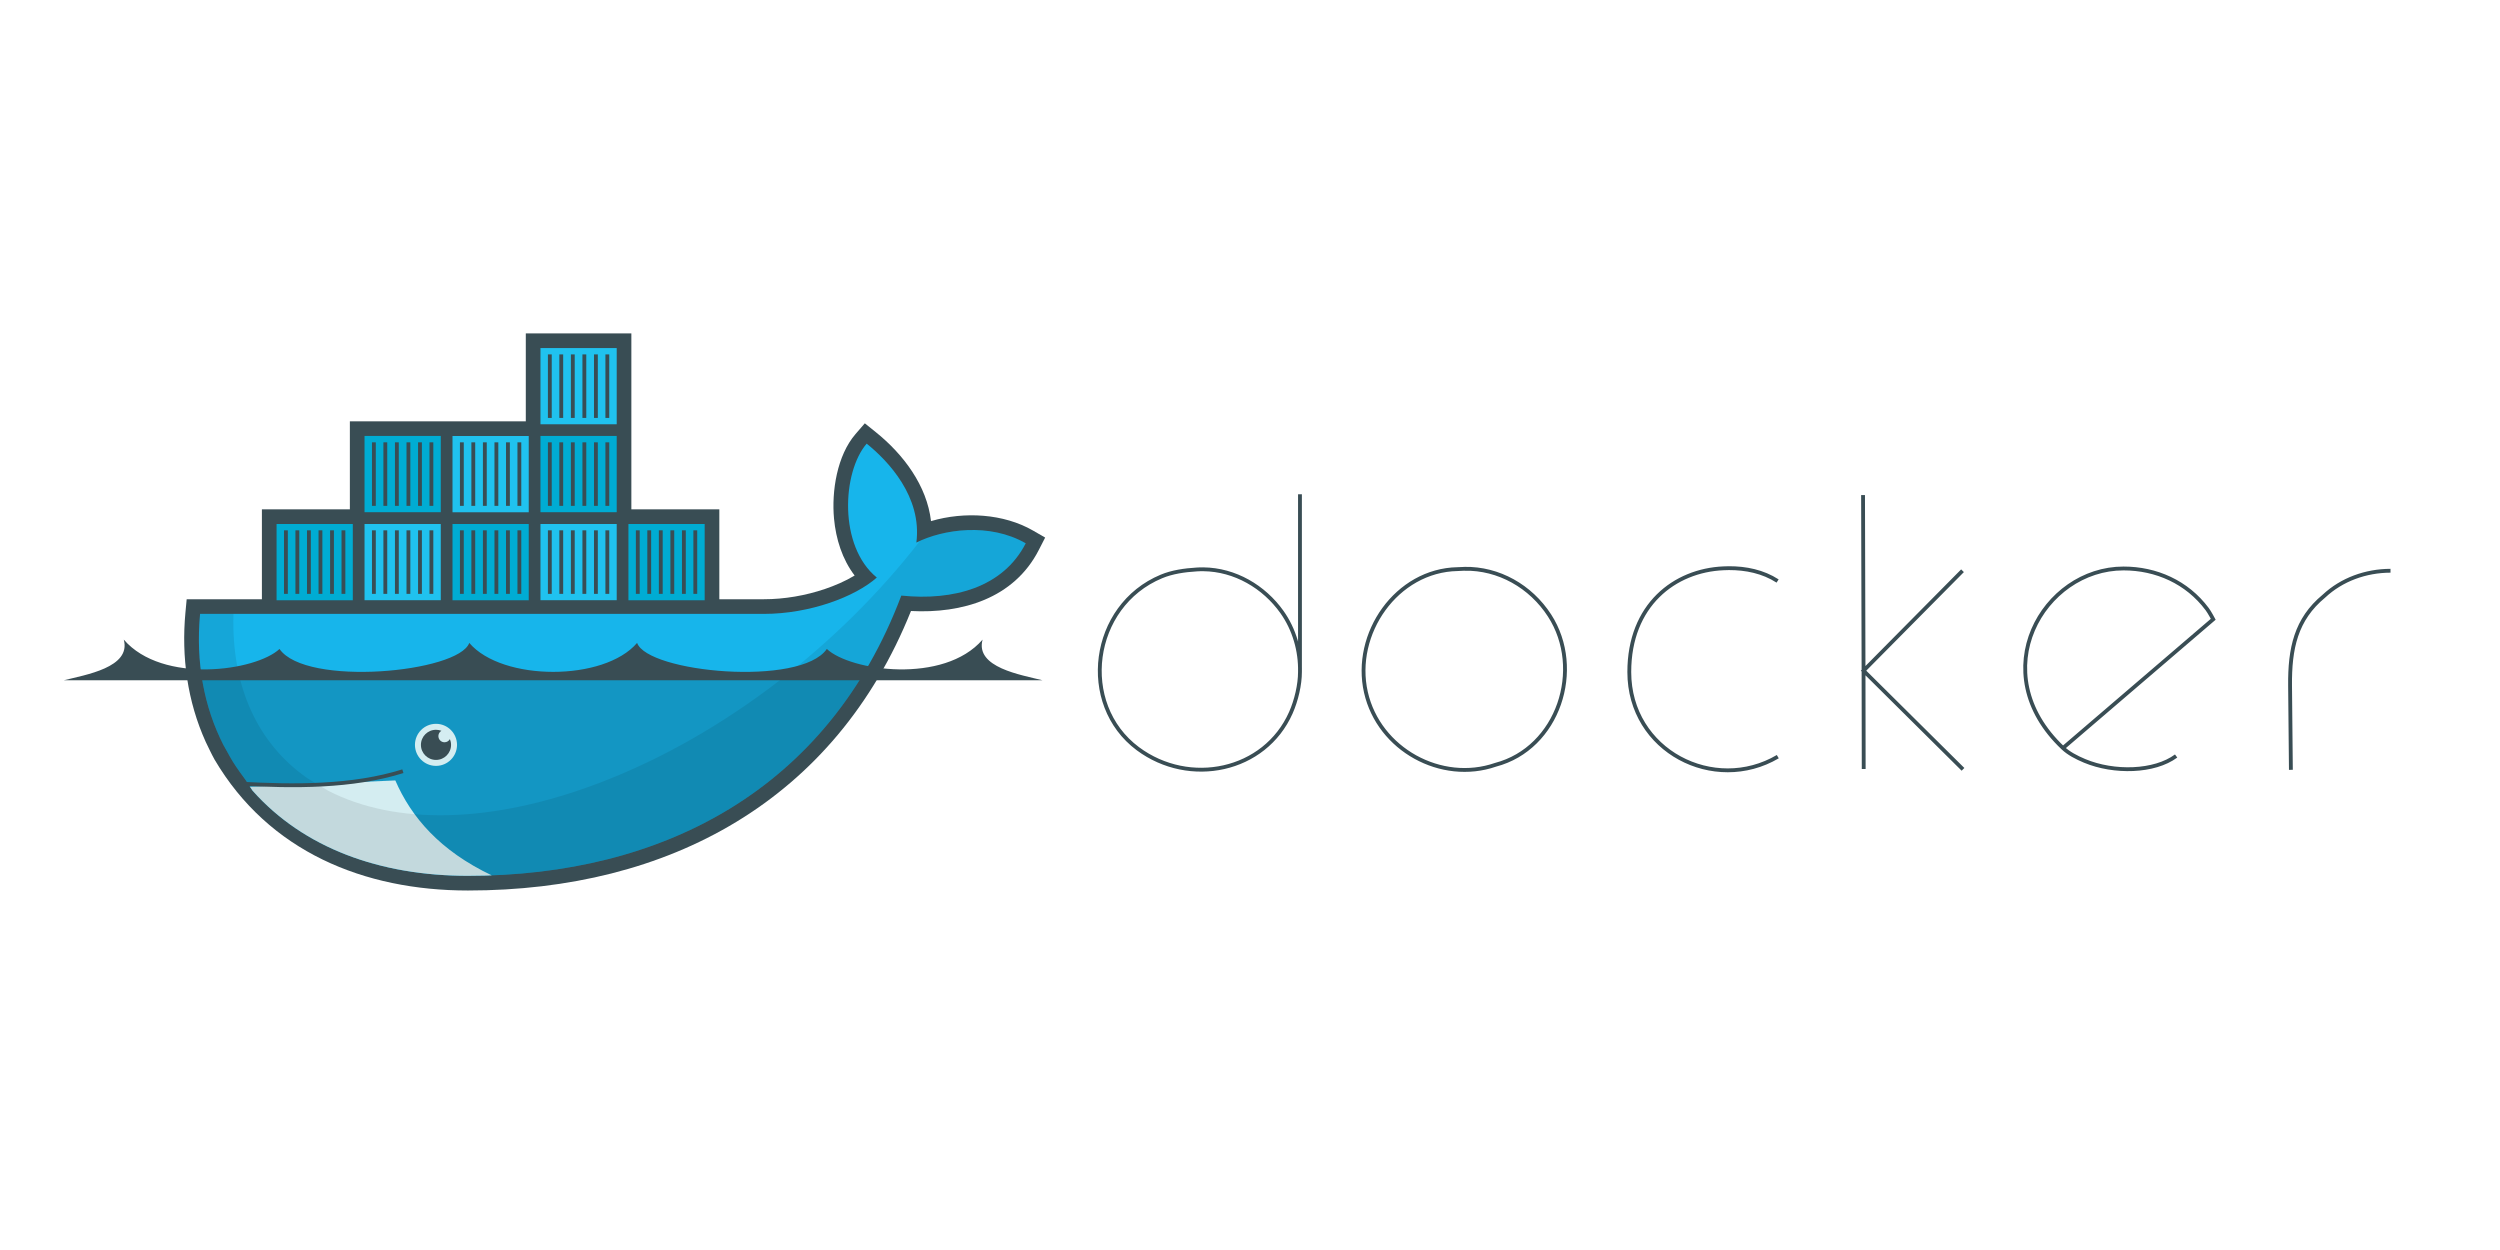
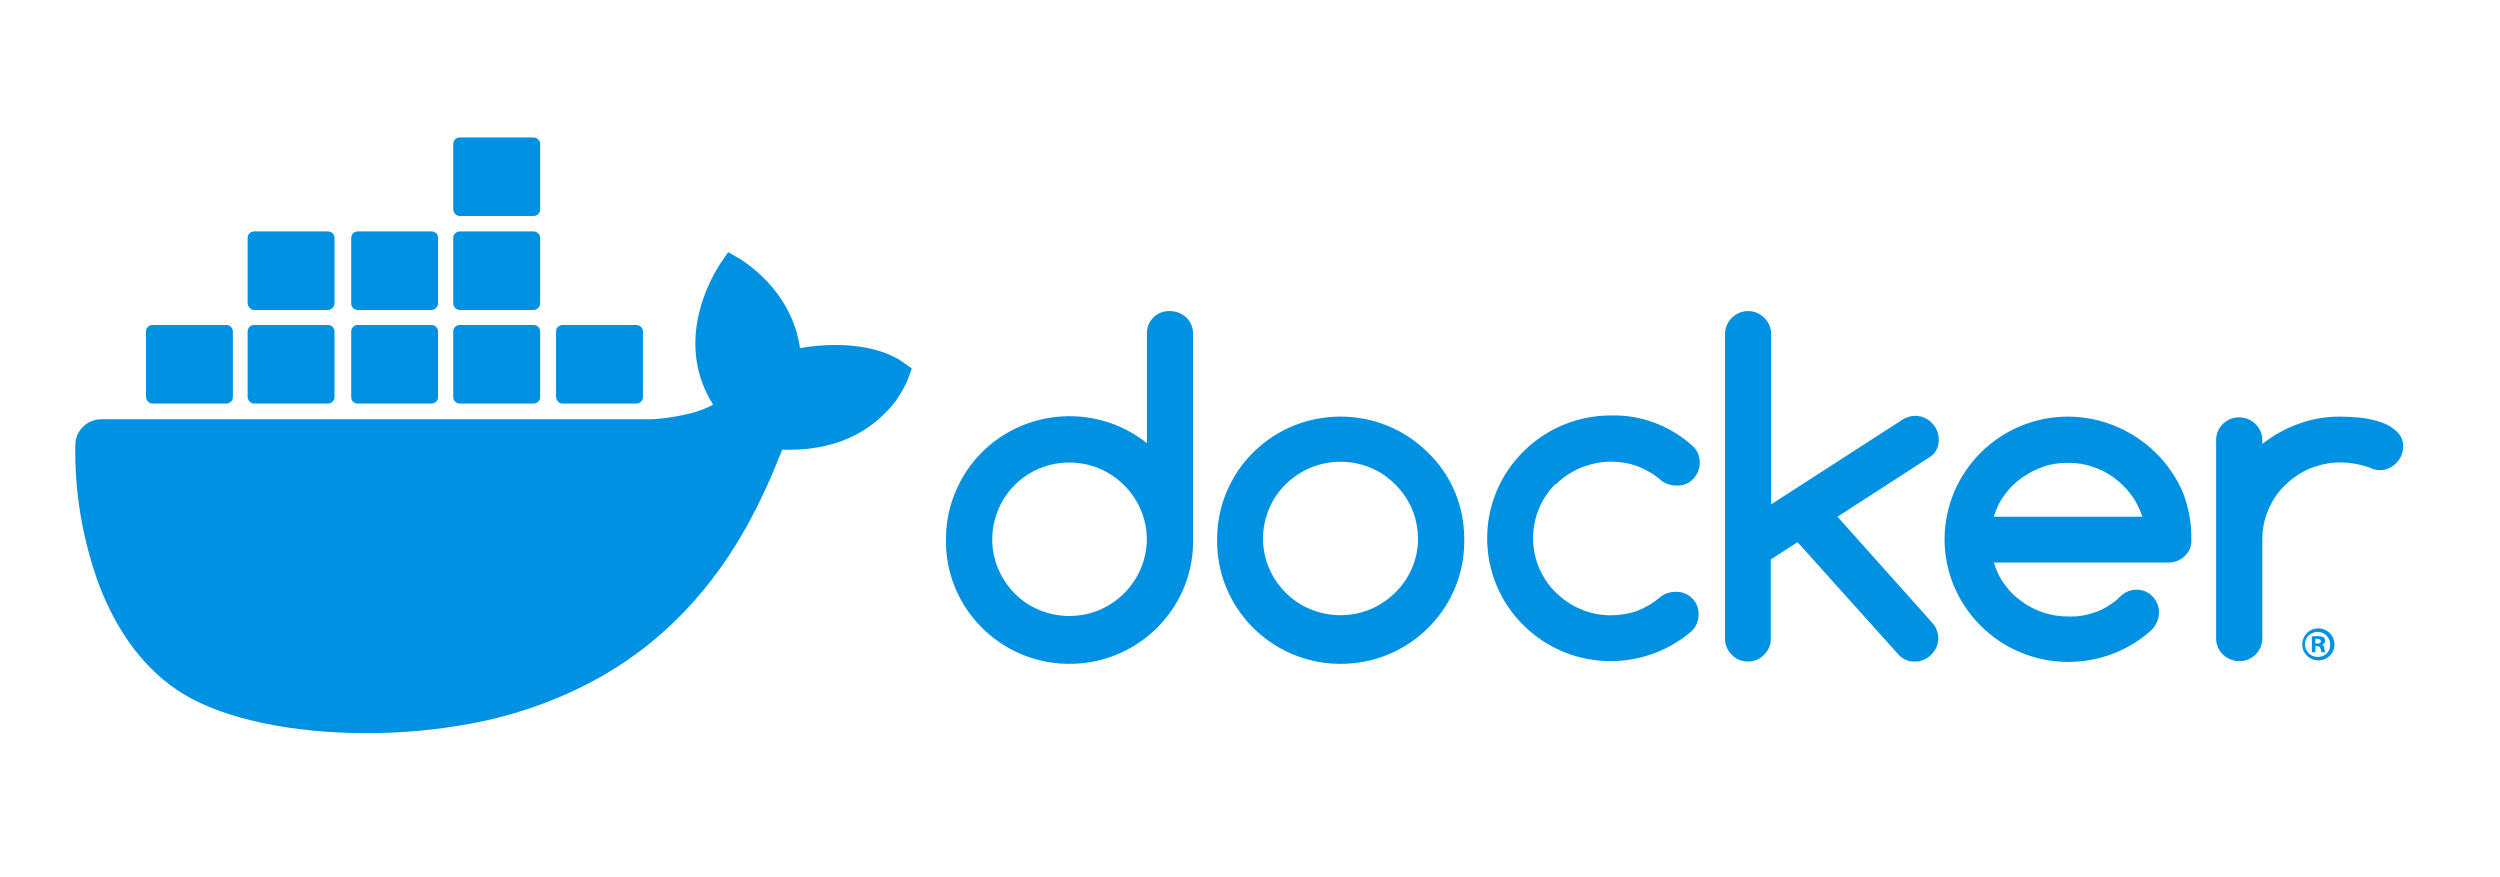
- <svg xmlns="http://www.w3.org/2000/svg" xmlns:xlink="http://www.w3.org/1999/xlink" width="120" height="60">
-   <defs>
-     <clipPath id="A">
-       <path d="M76 2v46H54v23H35.58l-.206 2c-1.15 12.53 1.036 24.088 6.063 33.97l1.688 3.03c1 1.817 2.2 3.523 3.438 5.188s1.686 2.583 2.47 3.688C62.32 133.8 82.13 141 105 141c50.648 0 93.633-22.438 112.656-72.844C231.153 69.54 244.1 66.08 250 54.563c-9.4-5.424-21.478-3.685-28.437-.187L240 2l-72 46h-23V2z" />
-     </clipPath>
-   </defs>
-   <g transform="matrix(.184659 0 0 .184659 3.070472 31.69813)">
-     <path d="M467.82 28.24l-.042-25.558-.127-45.657M493.505-23.3L467.778 2.68l25.854 25.642m-172.347-25.3c.124-5.48-1.47-11.08-4.697-15.614-4.65-6.53-12.18-11-20.438-11.086-.55 0-1.096 0-1.65.042-3.265.202-6.427.655-9.225 1.82-18.4 7.656-21.66 33.208-6.136 44.77 13.445 10 33.002 5.924 39.775-9.35 1.43-3.228 2.37-7.297 2.37-10.58v-46.207M445.436-20.63c-3.8-2.462-8.255-3.35-12.652-3.343-.477 0-.967.024-1.396.042-12.713.547-24.5 9.53-24.5 26.954 0 20.6 22.088 31.718 38.6 22.003m74.135-2.243l39.056-33.47s-.95-1.797-1.566-2.623c-5.257-7.056-13.3-10.58-21.75-10.58-20.9 0-36.582 27.037-15.74 46.673 1.443 1.36 3.425 2.425 5.628 3.343 7.647 3.188 18.117 2.927 23.78-1.27m-185-48.663c-.593.01-1.182.074-1.777.085-15.855.3-27.286 16.76-23.823 32.032 3.375 14.883 19.634 23.696 33.682 18.83 16.36-4.3 23.03-24.9 14.048-38.802-4.913-7.6-13.24-12.313-22.13-12.144zm240.726.508c-6.42.017-12.673 2.266-17.307 6.6-7.308 6.03-8.894 13.647-8.8 23.273l.212 21.877" fill="none" strokeWidth="10.5" strokeLinejoin="round" stroke="#394d54" strokeLinecap="round" />
-     <path d="M147.488-39.268h22.866v23.375h11.562c5.34 0 10.83-.95 15.887-2.664 2.484-.842 5.273-2.015 7.724-3.5-3.228-4.214-4.876-9.536-5.36-14.78-.66-7.134.78-16.42 5.6-22.004l2.404-2.78 2.864 2.302c7.2 5.794 13.276 13.9 14.345 23.118 8.683-2.554 18.878-1.95 26.53 2.467l3.14 1.812-1.653 3.226C246.933-16.053 233.4-12.14 220.17-12.833c-19.796 49.31-62.897 72.653-115.156 72.653-27 0-51.77-10.093-65.876-34.047-.827-1.488-1.535-3.044-2.286-4.572C32.084 10.657 30.5-.894 31.574-12.436l.322-3.457H51.45v-23.375h22.866v-22.866h45.732V-85h27.44v45.732" fill="#394d54" />
-     <g transform="translate(0 -85)" clip-path="url(#A)">
-       <g id="B">
-         <g id="C" transform="translate(0 -22.866)">
-           <path d="M123.86 3.8h19.818v19.817H123.86z" fill="#00acd3" />
-           <path d="M123.86 26.676h19.818v19.818H123.86z" fill="#20c2ef" />
-           <path id="D" d="M126.292 21.977V5.46m2.972 16.516V5.46m3.002 16.516V5.46m3.003 16.516V5.46m3.003 16.516V5.46m2.97 16.516V5.46" strokeWidth="1.56" stroke="#394d54" />
-           <use xlink:href="#D" y="22.866" />
-         </g>
-         <use xlink:href="#C" transform="matrix(1 0 0 -1 22.866 4.572651)" />
-       </g>
-       <use xlink:href="#B" x="-91.464" y="45.732" />
-       <use xlink:href="#B" x="-45.732" y="45.732" />
-       <use xlink:href="#B" y="45.732" />
-       <path d="M221.57 54.38c1.533-11.915-7.384-21.275-12.914-25.718-6.373 7.368-7.363 26.678 2.635 34.807-5.58 4.956-17.337 9.448-29.376 9.448H34C32.83 85.484 34 146 34 146h217l-.987-91.424c-9.4-5.424-21.484-3.694-28.443-.197" fill="#17b5eb" />
-       <path d="M34 89v57h217V89" fill-opacity=".17" />
-       <path d="M111.237 140.9c-13.54-6.425-20.972-15.16-25.107-24.694L45 118l21 28 45.237-5.1" fill="#d4edf1" />
-       <path d="M222.5 53.938v.03c-20.86 26.9-50.783 50.38-82.906 62.72-28.655 11.008-53.638 11.06-70.875 2.22-1.856-1.048-3.676-2.212-5.5-3.312-12.637-8.832-19.754-23.44-19.156-42.687H34V146h217V50h-25z" fill-opacity=".085" />
-     </g>
-     <path d="M45.625 32.03c14.165.775 29.282.914 42.47-3.22" fill="none" strokeWidth="3.4" stroke="#394d54" strokeLinecap="round" />
-     <path d="M102.17 21.96a5.47 5.47 0 0 1-5.467 5.467 5.47 5.47 0 0 1-5.468-5.467 5.47 5.47 0 0 1 5.468-5.468 5.47 5.47 0 0 1 5.467 5.468z" fill="#d4edf1" />
-     <path d="M98.12 18.308a1.6 1.6 0 0 0 .798 2.981c.605 0 1.13-.336 1.402-.832.192.462.298.97.298 1.502 0 2.162-1.753 3.915-3.916 3.915s-3.916-1.753-3.916-3.915a3.92 3.92 0 0 1 3.916-3.917 3.91 3.91 0 0 1 1.418.265zM0 5.162h254.327c-5.538-1.405-17.52-3.302-15.545-10.56-10.07 11.652-34.353 8.174-40.48 2.43-6.825 9.898-46.555 6.136-49.326-1.575-8.556 10.04-35.067 10.04-43.623 0-2.772 7.7-42.5 11.473-49.327 1.575-6.128 5.746-30.4 9.223-40.48-2.43C17.522 1.86 5.54 3.758 0 5.162" fill="#394d54" />
-   </g>
+ <svg xmlns="http://www.w3.org/2000/svg" width="191" height="67" viewBox="0 0 191 67" fill="none">
+   <path d="M89.373 23.766C88.425 23.737 87.654 24.472 87.624 25.384L87.624 33.858C83.564 30.622 77.606 31.269 74.346 35.3C73.012 36.977 72.271 39.037 72.271 41.184C72.182 46.363 76.332 50.629 81.548 50.718C86.765 50.806 91.063 46.687 91.152 41.508L91.152 25.502C91.152 25.031 90.974 24.59 90.648 24.266C90.292 23.942 89.847 23.766 89.373 23.766ZM87.15 43.45C86.557 44.862 85.431 45.98 84.008 46.598C82.526 47.216 80.867 47.216 79.385 46.598C77.962 46.01 76.865 44.862 76.272 43.48C75.65 42.038 75.65 40.39 76.272 38.919C76.865 37.507 77.992 36.389 79.385 35.8C80.867 35.182 82.526 35.182 84.008 35.8C85.431 36.418 86.557 37.536 87.15 38.948C87.773 40.361 87.773 42.008 87.15 43.45ZM109.084 34.564C105.408 30.916 99.421 30.916 95.746 34.564C93.967 36.33 92.989 38.713 92.989 41.184C92.9 46.363 97.05 50.629 102.267 50.718C107.483 50.806 111.781 46.687 111.87 41.508L111.87 41.184C111.87 39.949 111.633 38.742 111.159 37.595C110.684 36.447 109.973 35.418 109.084 34.564ZM107.869 43.421C107.572 44.127 107.128 44.745 106.594 45.274C106.061 45.804 105.408 46.245 104.727 46.539C103.245 47.157 101.585 47.157 100.103 46.539C98.68 45.951 97.554 44.803 96.961 43.421C96.339 41.979 96.339 40.331 96.961 38.86C97.554 37.448 98.68 36.359 100.103 35.741C101.585 35.123 103.245 35.123 104.727 35.741C105.438 36.035 106.061 36.477 106.594 37.006C107.128 37.536 107.572 38.183 107.869 38.86C108.491 40.361 108.491 42.008 107.869 43.421ZM148.12 33.535C148.12 33.299 148.061 33.064 147.972 32.858C147.883 32.652 147.734 32.475 147.586 32.299C147.438 32.152 147.231 32.005 147.023 31.916C146.816 31.828 146.579 31.769 146.341 31.769C146.015 31.769 145.689 31.857 145.393 32.034L135.315 38.536L135.315 25.531C135.315 25.061 135.137 24.619 134.811 24.296C134.485 23.972 134.041 23.766 133.567 23.766C132.588 23.766 131.818 24.531 131.788 25.502L131.788 48.776C131.788 49.246 131.966 49.688 132.292 50.011C132.618 50.364 133.063 50.541 133.537 50.541C134.011 50.541 134.456 50.364 134.782 50.011C135.108 49.688 135.315 49.246 135.286 48.776L135.286 42.744L137.331 41.42L145.126 50.1C145.452 50.394 145.867 50.571 146.312 50.541C146.549 50.541 146.786 50.512 146.993 50.394C147.201 50.306 147.379 50.188 147.557 50.011C147.705 49.835 147.853 49.658 147.942 49.452C148.031 49.246 148.09 49.011 148.09 48.776C148.09 48.334 147.912 47.893 147.616 47.569L140.384 39.478L147.438 34.917C147.912 34.623 148.149 34.093 148.12 33.535ZM118.865 37.006C119.399 36.477 120.051 36.035 120.762 35.741C121.503 35.447 122.274 35.27 123.074 35.27C123.785 35.27 124.467 35.388 125.119 35.623C125.771 35.888 126.394 36.241 126.927 36.712C127.253 36.977 127.668 37.095 128.083 37.095C128.557 37.124 129.032 36.948 129.358 36.594C129.684 36.271 129.862 35.8 129.862 35.329C129.862 34.829 129.654 34.329 129.239 34.005C127.55 32.505 125.356 31.681 123.074 31.74C117.857 31.74 113.619 35.947 113.619 41.126C113.619 46.304 117.828 50.482 123.015 50.512C125.297 50.512 127.49 49.717 129.209 48.246C129.565 47.922 129.773 47.452 129.773 46.951C129.802 46.01 129.061 45.245 128.142 45.215L128.024 45.215C127.609 45.215 127.224 45.333 126.898 45.569C126.364 46.039 125.771 46.392 125.119 46.657C124.467 46.893 123.756 47.01 123.074 47.01C122.274 47.01 121.503 46.863 120.762 46.539C120.051 46.245 119.428 45.804 118.865 45.274C116.553 42.979 116.553 39.272 118.835 36.977C118.865 37.036 118.865 37.036 118.865 37.006ZM183.125 32.975C182.769 32.652 182.384 32.416 181.939 32.269C181.435 32.093 180.902 31.975 180.368 31.916C179.835 31.857 179.301 31.828 178.768 31.828C177.701 31.828 176.604 32.005 175.596 32.387C174.588 32.74 173.67 33.27 172.84 33.917L172.84 33.564C172.81 32.593 171.98 31.857 171.002 31.887C170.559 31.901 170.137 32.083 169.824 32.394C169.51 32.706 169.327 33.124 169.312 33.564L169.312 48.834C169.342 49.806 170.172 50.541 171.15 50.512C171.594 50.497 172.015 50.316 172.328 50.004C172.642 49.693 172.825 49.275 172.84 48.834L172.84 41.214C172.84 40.419 172.988 39.654 173.314 38.919C173.61 38.213 174.025 37.595 174.588 37.065C175.122 36.536 175.774 36.094 176.456 35.8C177.197 35.506 177.967 35.329 178.768 35.329C179.568 35.329 180.339 35.476 181.08 35.741C181.317 35.859 181.554 35.918 181.821 35.918C182.058 35.918 182.295 35.888 182.502 35.771C182.71 35.682 182.888 35.565 183.065 35.388C183.214 35.241 183.362 35.035 183.451 34.829C183.54 34.623 183.599 34.388 183.599 34.152C183.629 33.711 183.451 33.299 183.125 32.975ZM166.763 37.595C165.252 34.123 161.813 31.857 158.02 31.828C152.803 31.828 148.594 36.006 148.564 41.184C148.564 46.363 152.803 50.571 158.02 50.571C160.272 50.571 162.466 49.776 164.185 48.305L164.244 48.246C164.392 48.128 164.54 47.981 164.629 47.805C165.192 46.981 164.985 45.892 164.185 45.333C163.503 44.892 162.614 44.98 162.021 45.539C161.962 45.598 161.784 45.745 161.784 45.775L161.754 45.804C161.25 46.216 160.687 46.569 160.065 46.775C159.413 47.01 158.731 47.128 158.02 47.099C157.367 47.099 156.745 47.01 156.123 46.804C155.53 46.598 154.967 46.334 154.463 45.951C153.959 45.598 153.514 45.157 153.159 44.656C152.773 44.156 152.507 43.568 152.329 42.979L165.667 42.979C166.141 42.979 166.586 42.803 166.912 42.479C167.267 42.155 167.445 41.714 167.415 41.243C167.445 39.978 167.208 38.742 166.763 37.595ZM152.329 39.478C152.507 38.86 152.773 38.301 153.159 37.801C153.514 37.301 153.959 36.859 154.463 36.506C154.967 36.153 155.53 35.859 156.123 35.653C156.715 35.447 157.367 35.359 157.99 35.359C158.612 35.359 159.264 35.447 159.857 35.653C161.043 36.035 162.08 36.8 162.821 37.801C163.207 38.301 163.473 38.889 163.681 39.478L152.329 39.478ZM177.108 48.011C176.426 48.011 175.893 48.57 175.893 49.246C175.893 49.923 176.456 50.453 177.137 50.453C177.819 50.453 178.353 49.894 178.353 49.246C178.353 48.54 177.789 48.011 177.108 48.011ZM177.108 50.188C176.574 50.217 176.13 49.806 176.1 49.276C176.07 48.746 176.485 48.305 177.019 48.276C177.552 48.246 177.997 48.658 178.027 49.188L178.027 49.246C178.056 49.747 177.641 50.188 177.137 50.188L177.108 50.188Z" fill="#0091E2" />
+   <path d="M177.399 49.247C177.548 49.217 177.636 49.1 177.636 48.953C177.636 48.835 177.607 48.747 177.518 48.688C177.399 48.629 177.251 48.599 177.103 48.599C176.955 48.599 176.777 48.599 176.629 48.629L176.629 49.835L176.895 49.835L176.895 49.364L177.014 49.364C177.162 49.364 177.251 49.423 177.281 49.541C177.31 49.629 177.34 49.747 177.37 49.835L177.666 49.835C177.607 49.747 177.577 49.629 177.577 49.541C177.607 49.423 177.518 49.306 177.399 49.247ZM177.044 49.158L176.895 49.158L176.895 48.806L177.044 48.806C177.221 48.806 177.31 48.894 177.31 48.982C177.34 49.1 177.192 49.188 177.044 49.158ZM69.035 27.709C68.858 27.562 67.257 26.356 63.819 26.356C62.929 26.356 62.011 26.444 61.121 26.591C60.469 22.089 56.705 19.912 56.557 19.794L55.638 19.265L55.045 20.118C54.304 21.265 53.741 22.56 53.415 23.884C52.793 26.444 53.178 28.857 54.482 30.916C52.911 31.799 50.362 32.005 49.829 32.034L7.74 32.034C6.643 32.034 5.754 32.917 5.754 34.006C5.695 37.654 6.317 41.303 7.592 44.745C9.044 48.511 11.208 51.306 13.994 53.013C17.136 54.925 22.263 56.014 28.043 56.014C30.651 56.014 33.26 55.779 35.839 55.308C39.425 54.661 42.863 53.425 46.035 51.63C48.643 50.13 50.985 48.217 52.971 45.981C56.32 42.244 58.306 38.066 59.758 34.359L60.351 34.359C63.996 34.359 66.249 32.917 67.494 31.681C68.324 30.916 68.946 29.975 69.391 28.915L69.658 28.15L69.035 27.709Z" fill="#0091E2" />
+   <path d="M11.656 30.831L17.288 30.831C17.555 30.831 17.792 30.625 17.792 30.331L17.792 25.329C17.792 25.064 17.584 24.829 17.288 24.829L11.656 24.829C11.389 24.829 11.152 25.035 11.152 25.329L11.152 30.331C11.182 30.625 11.389 30.831 11.656 30.831ZM19.422 30.831L25.053 30.831C25.32 30.831 25.557 30.625 25.557 30.331L25.557 25.329C25.557 25.064 25.35 24.829 25.053 24.829L19.422 24.829C19.155 24.829 18.918 25.035 18.918 25.329L18.918 30.331C18.948 30.625 19.155 30.831 19.422 30.831ZM27.336 30.831L32.967 30.831C33.234 30.831 33.471 30.625 33.471 30.331L33.471 25.329C33.471 25.064 33.264 24.829 32.967 24.829L27.336 24.829C27.069 24.829 26.832 25.035 26.832 25.329L26.832 30.331C26.832 30.625 27.039 30.831 27.336 30.831ZM35.131 30.831L40.763 30.831C41.029 30.831 41.267 30.625 41.267 30.331L41.267 25.329C41.267 25.064 41.059 24.829 40.763 24.829L35.131 24.829C34.864 24.829 34.627 25.035 34.627 25.329L34.627 30.331C34.627 30.625 34.864 30.831 35.131 30.831ZM19.422 23.682L25.053 23.682C25.32 23.682 25.557 23.446 25.557 23.181L25.557 18.179C25.557 17.915 25.35 17.679 25.053 17.679L19.422 17.679C19.155 17.679 18.918 17.885 18.918 18.179L18.918 23.181C18.948 23.446 19.155 23.682 19.422 23.682ZM27.336 23.682L32.967 23.682C33.234 23.682 33.471 23.446 33.471 23.181L33.471 18.179C33.471 17.915 33.264 17.679 32.967 17.679L27.336 17.679C27.069 17.679 26.832 17.885 26.832 18.179L26.832 23.181C26.832 23.446 27.039 23.682 27.336 23.682ZM35.131 23.682L40.763 23.682C41.029 23.682 41.267 23.446 41.267 23.181L41.267 18.179C41.267 17.915 41.029 17.679 40.763 17.679L35.131 17.679C34.864 17.679 34.627 17.885 34.627 18.179L34.627 23.181C34.627 23.446 34.864 23.682 35.131 23.682ZM35.131 16.502L40.763 16.502C41.029 16.502 41.267 16.296 41.267 16.002L41.267 11C41.267 10.735 41.029 10.5 40.763 10.5L35.131 10.5C34.864 10.5 34.627 10.706 34.627 11L34.627 16.002C34.627 16.267 34.864 16.502 35.131 16.502ZM42.986 30.831L48.617 30.831C48.884 30.831 49.121 30.625 49.121 30.331L49.121 25.329C49.121 25.064 48.914 24.829 48.617 24.829L42.986 24.829C42.719 24.829 42.482 25.035 42.482 25.329L42.482 30.331C42.511 30.625 42.719 30.831 42.986 30.831Z" fill="#0091E2" />
</svg>
